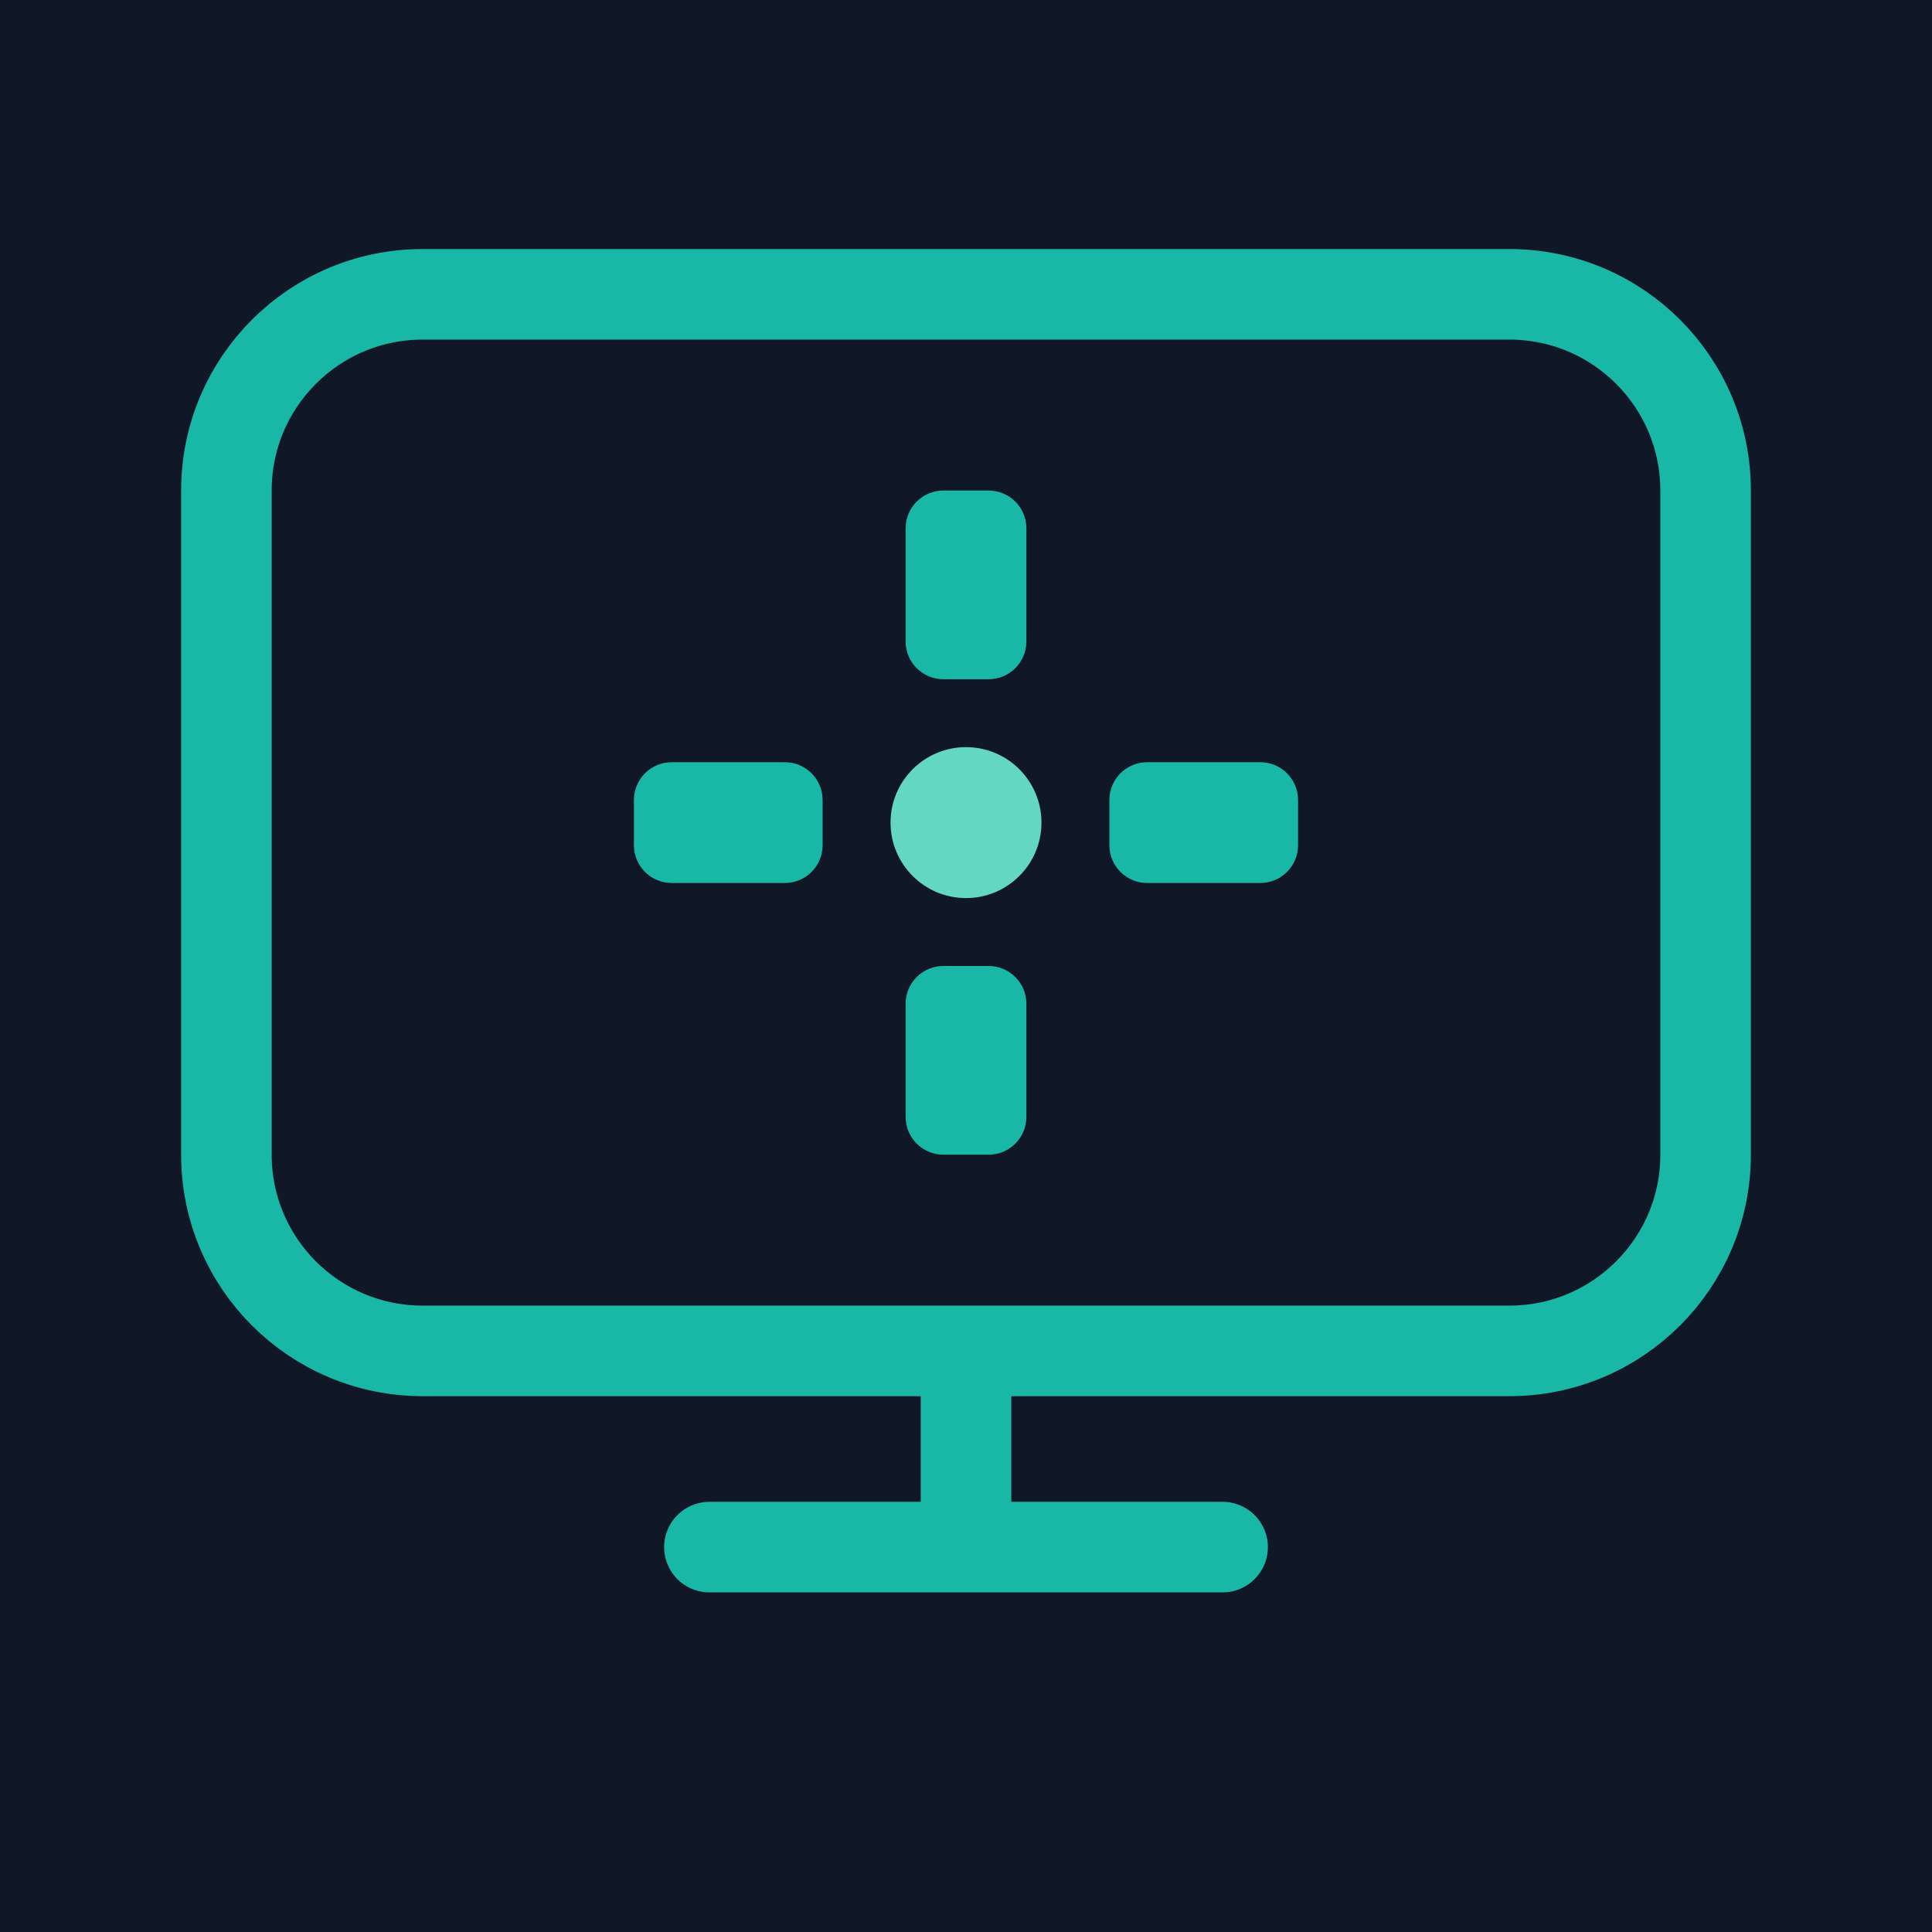
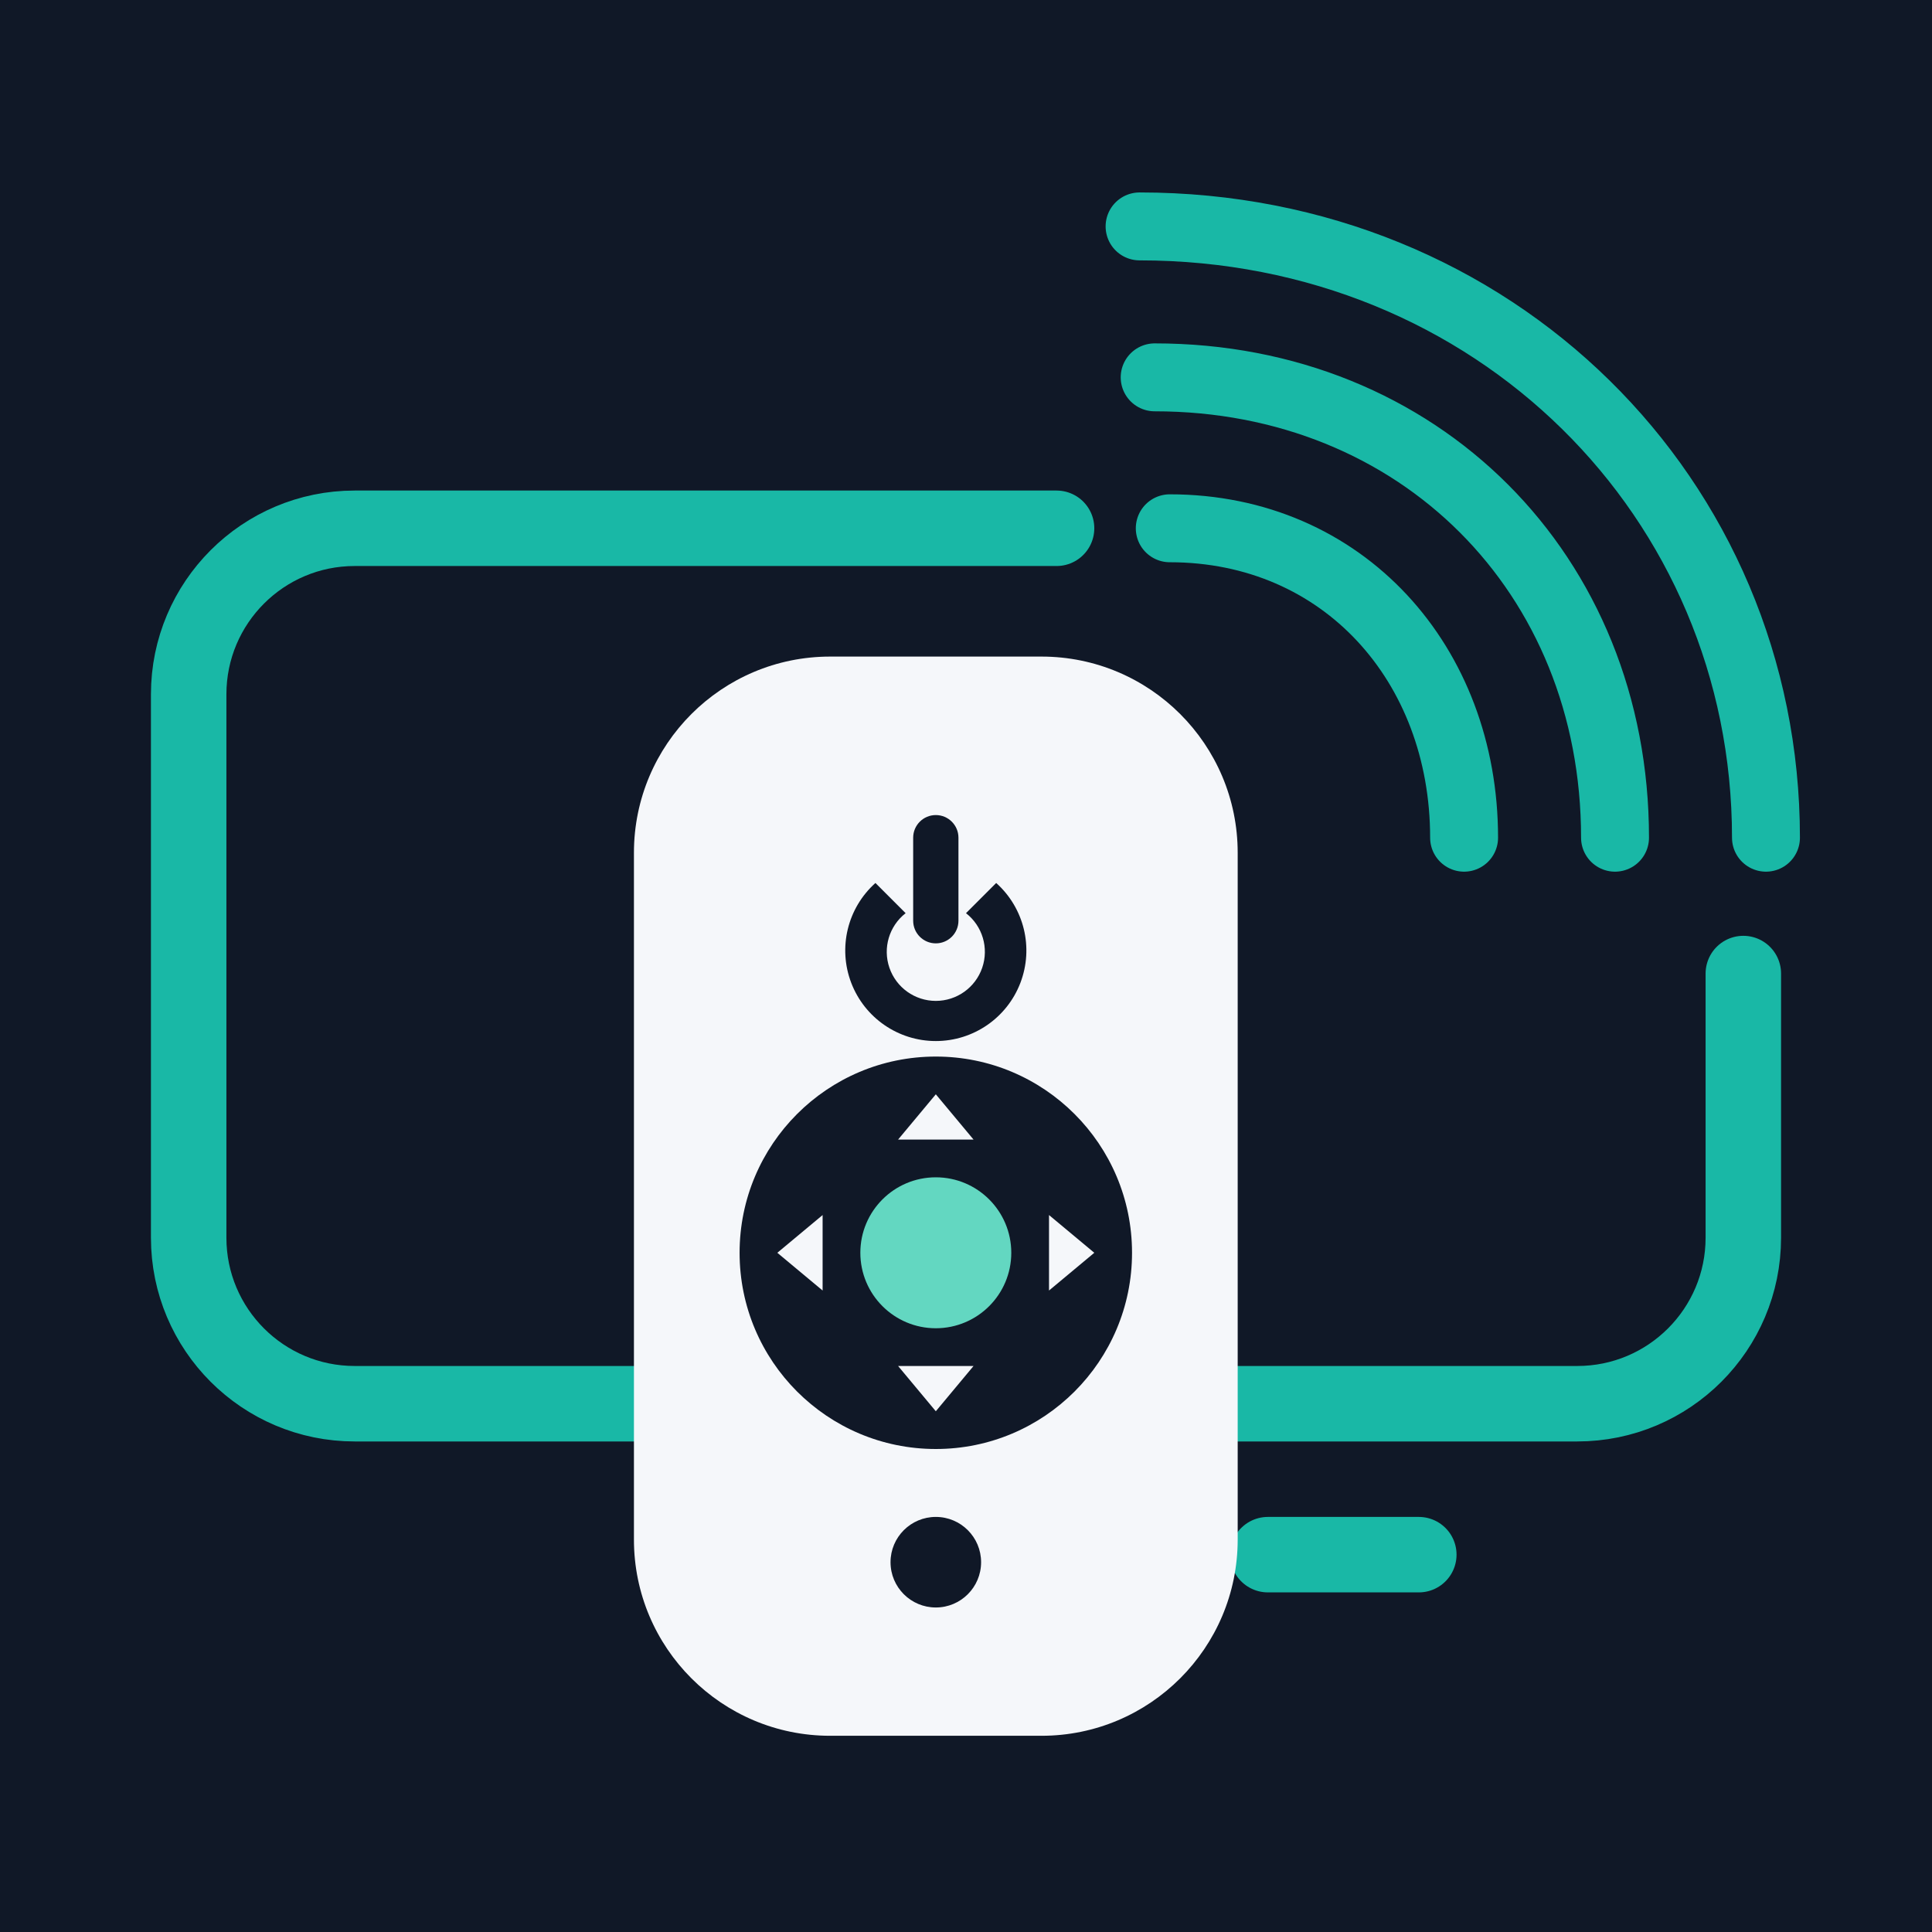
<svg xmlns="http://www.w3.org/2000/svg" width="256" height="256" viewBox="0 0 256 256">
  <path fill="#101827" d="M0 0h256v256H0z" />
-   <g fill="none" stroke="#19B8A6" stroke-width="12" stroke-linecap="round" stroke-linejoin="round">
-     <rect x="30" y="39" width="196" height="140" rx="26" />
-     <path d="M128 180v25m-34 0h68" />
+   <g fill="none" stroke="#19B8A6" stroke-width="10" stroke-linecap="round" stroke-linejoin="round">
+     <path d="M140 70H47a22 22 0 0 0-22 22v72a22 22 0 0 0 22 22h41m143-57v35a22 22 0 0 1-22 22h-49m8 20h20" />
+     <path d="M151 30c47 0 83 36 83 81m-81-61c35 0 61 26 61 61m-59-41c23 0 39 18 39 41" stroke-width="9" />
  </g>
-   <g fill="#19B8A6">
-     <rect x="120" y="65" width="16" height="25" rx="5" />
-     <rect x="120" y="128" width="16" height="25" rx="5" />
-     <rect x="84" y="101" width="25" height="16" rx="5" />
-     <rect x="147" y="101" width="25" height="16" rx="5" />
+   <path fill="#F5F7FA" fill-rule="evenodd" d="M110 87h28a26 26 0 0 1 26 26v91a26 26 0 0 1-26 26h-28a26 26 0 0 1-26-26v-91a26 26 0 0 1 26-26Z M98 166a26 26 0 1 0 52 0 26 26 0 1 0-52 0Z M118 207a6 6 0 1 0 12 0 6 6 0 1 0-12 0Z M124 108a3 3 0 0 1 3 3v11a3 3 0 0 1-6 0v-11a3 3 0 0 1 3-3Z M116 117a12 12 0 1 0 16 0l-4 4a6.5 6.5 0 1 1-8 0Z" />
+   <g fill="#F5F7FA" stroke-linejoin="round">
+     <path d="m124 145-5 6h10Zm0 42-5-6h10Zm-21-21 6-5v10Zm42 0-6-5v10Z" />
  </g>
-   <circle cx="128" cy="109" r="10" fill="#63D7C1" />
+   <circle cx="124" cy="166" r="10" fill="#63D7C1" />
</svg>
